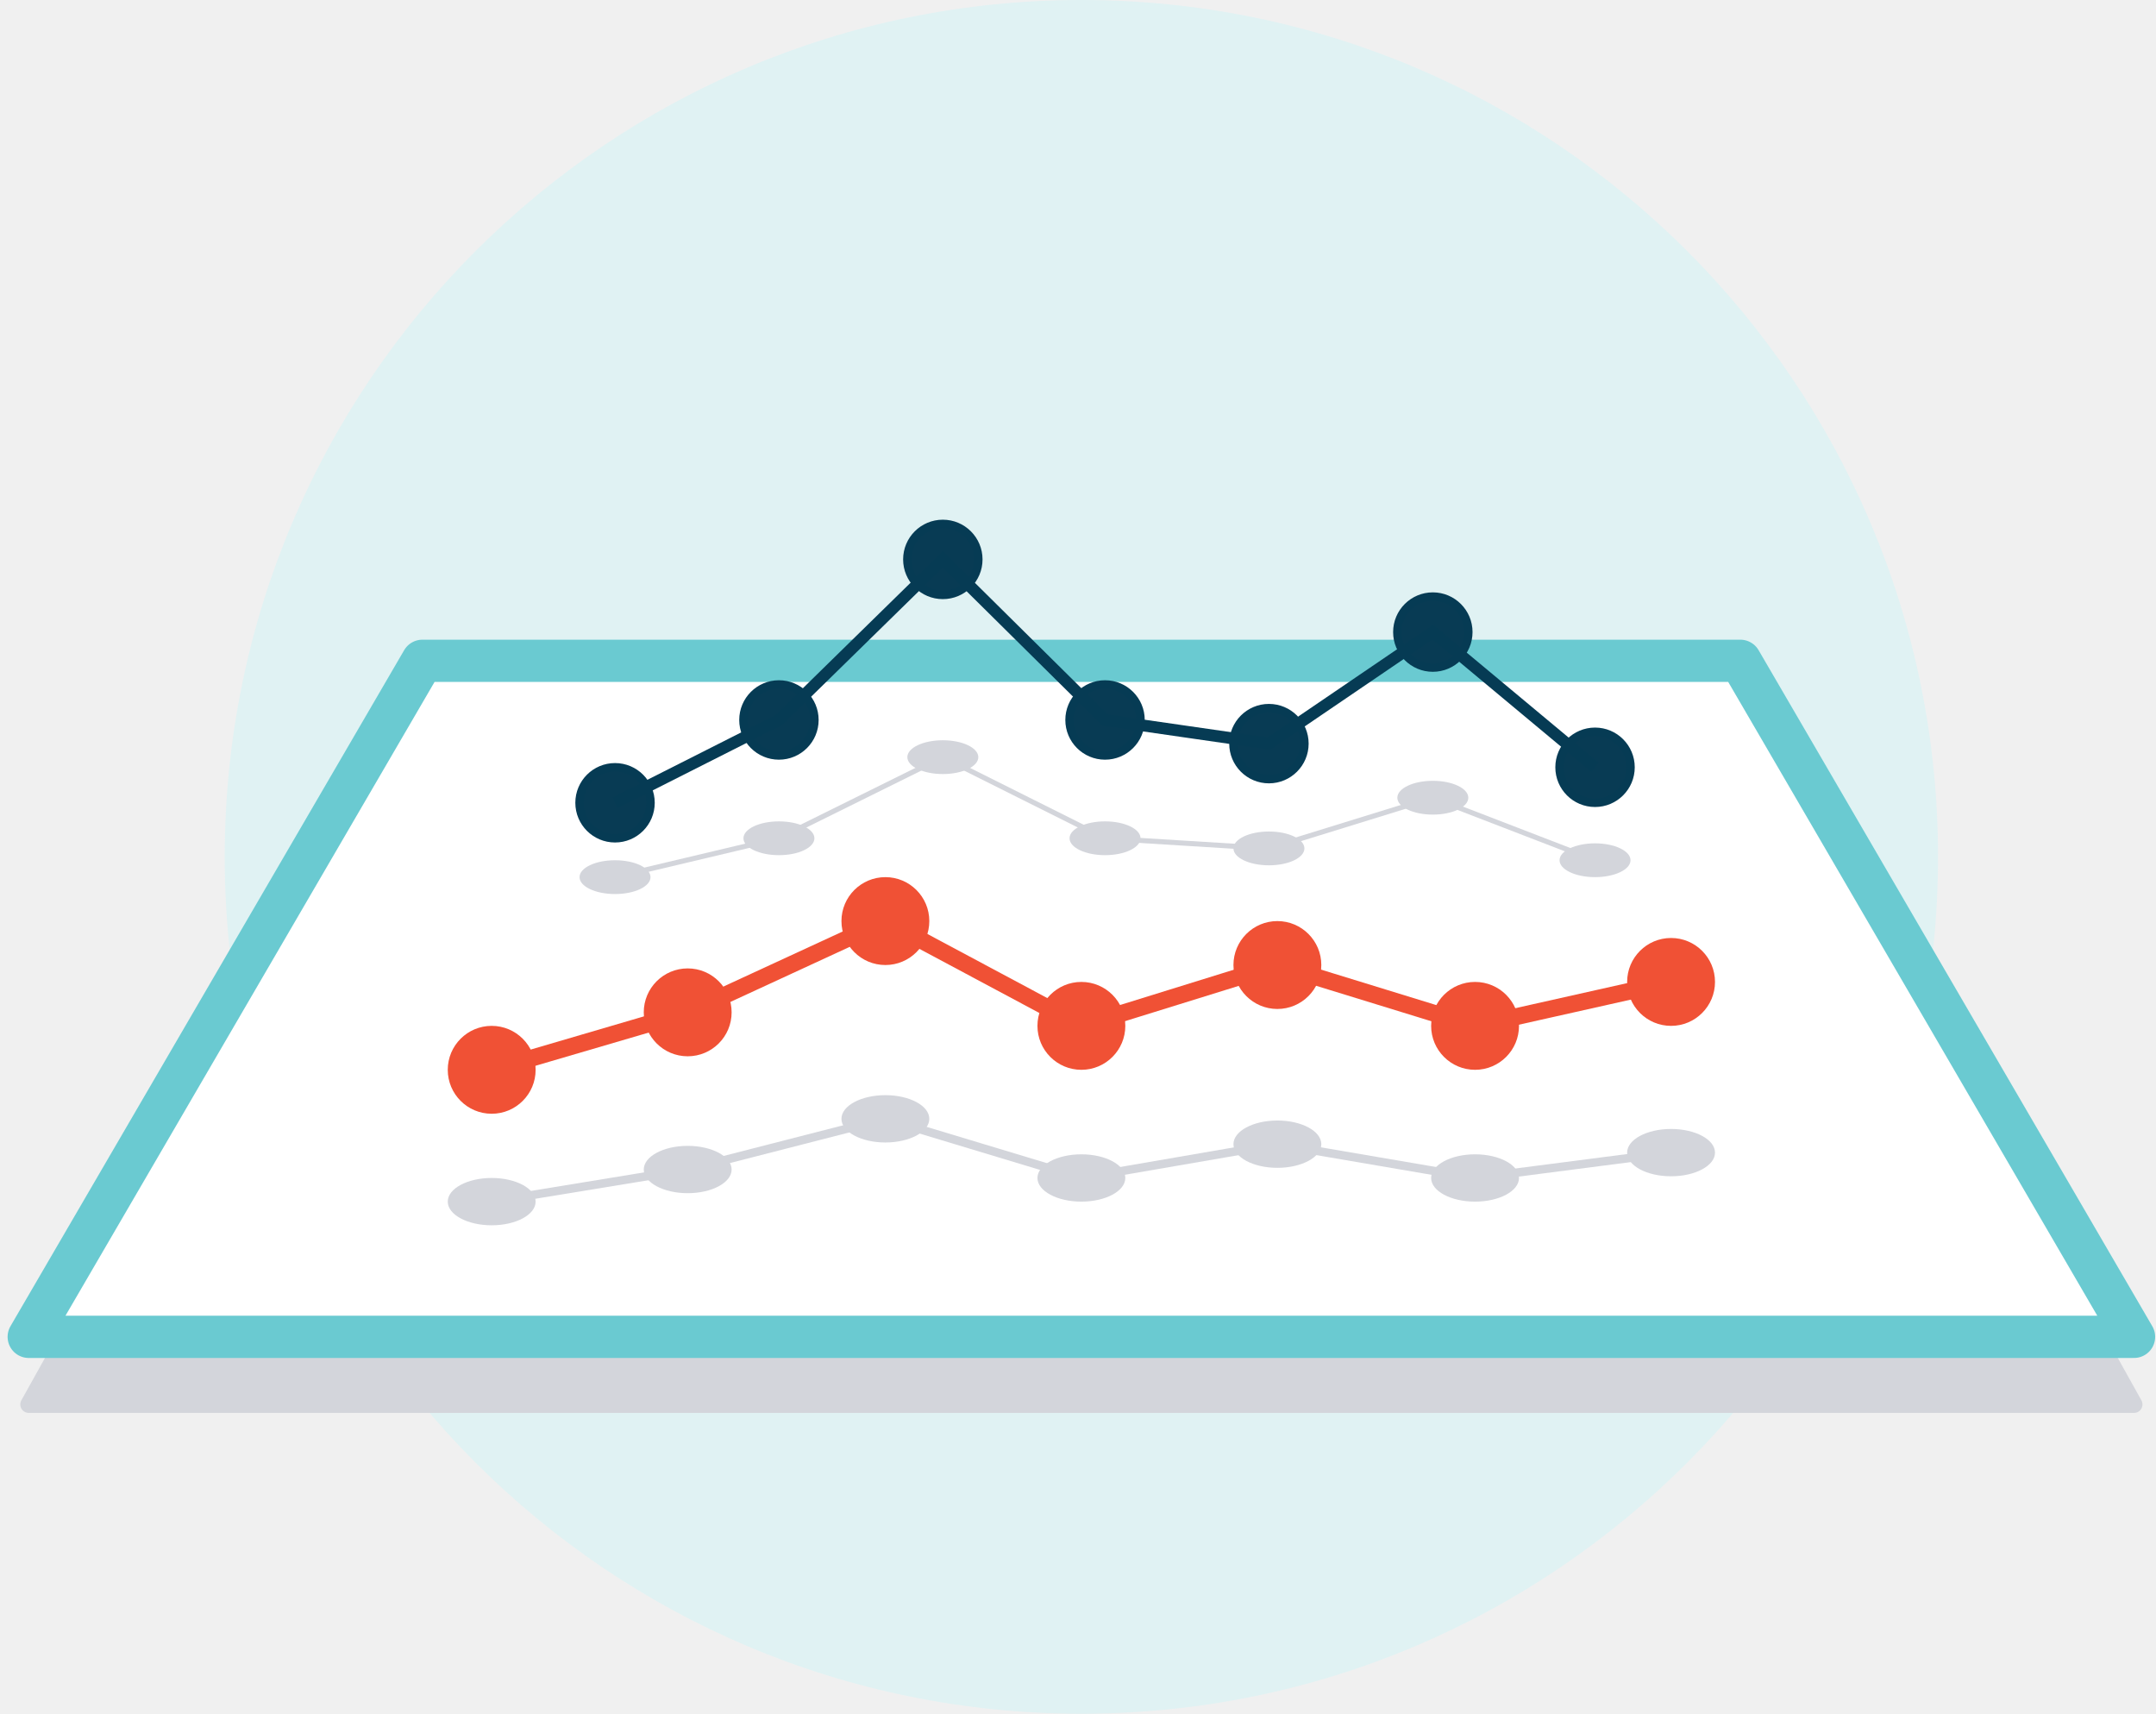
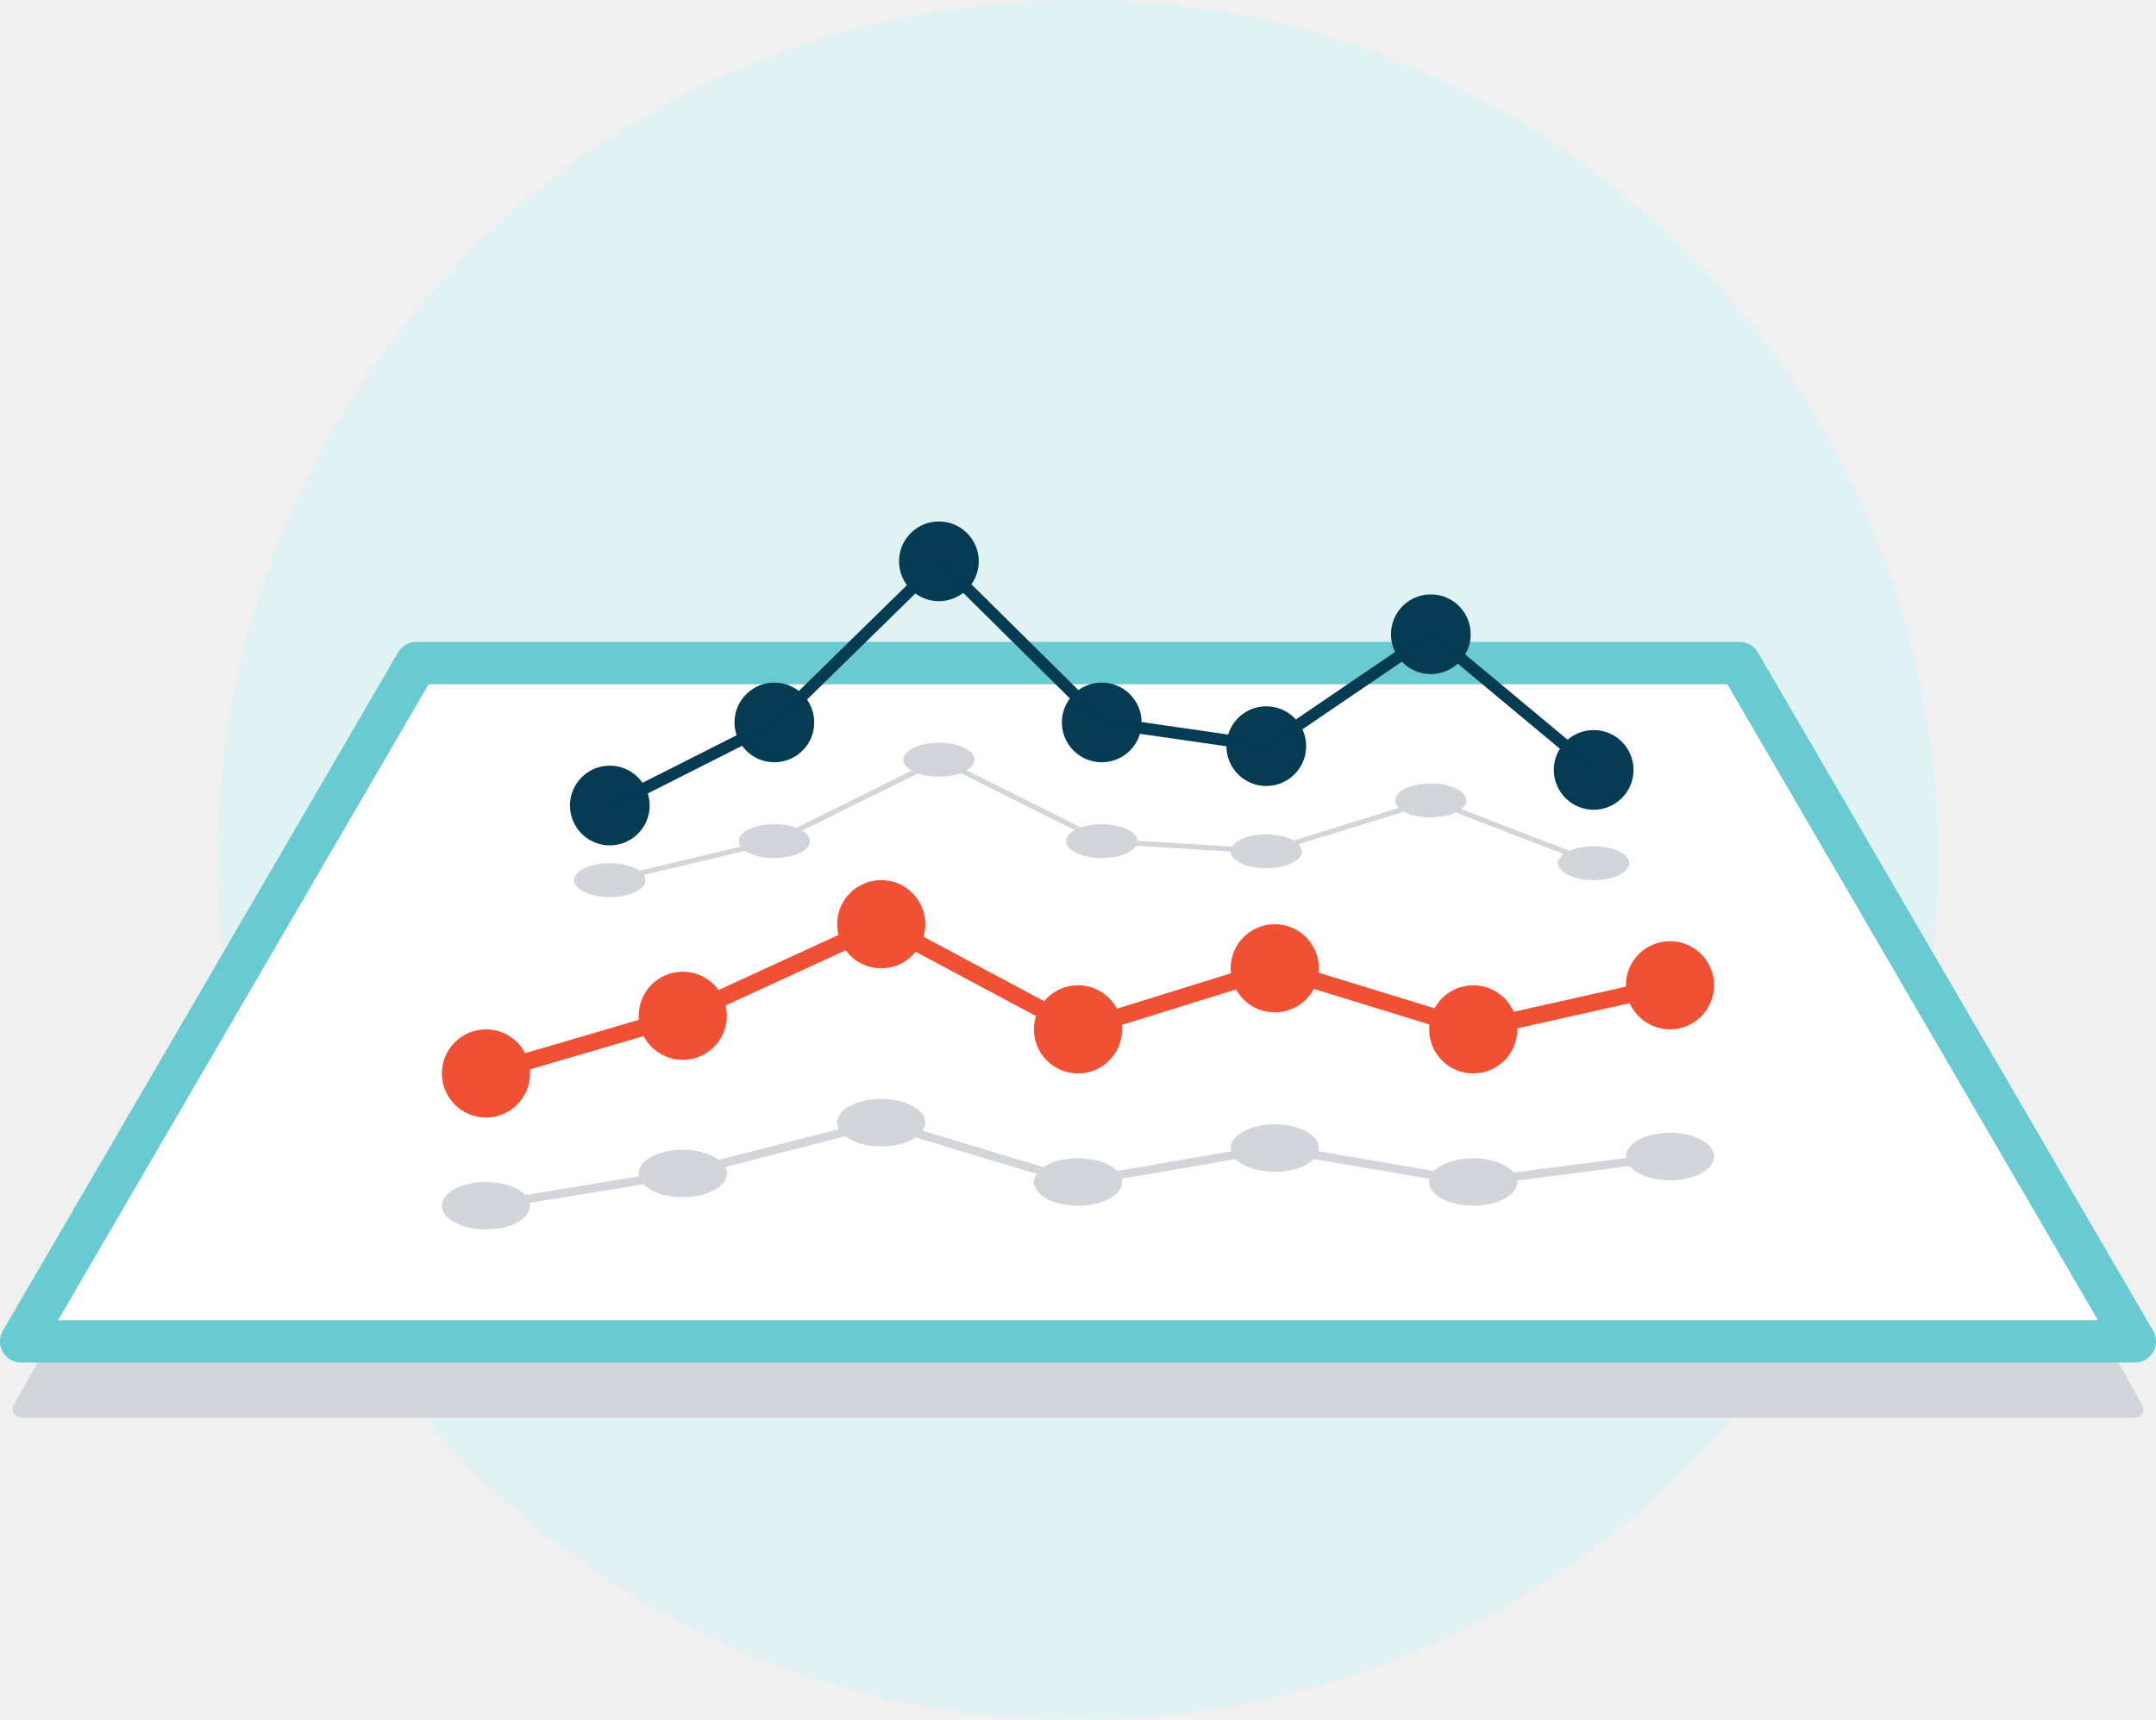
- <svg xmlns="http://www.w3.org/2000/svg" width="127.6" height="101.4">
-   <style>.st0{fill:#f05135}.st21{fill:#d3d5db}.st25{stroke:#063b54;stroke-miterlimit:10;stroke-linejoin:round;fill:#083b54;stroke-width:.5}</style>
-   <circle cx="64" cy="50.7" r="50.7" id="Layer_3" fill="#e0f2f3" />
-   <g id="stuffs">
-     <path d="M126.3 83.1l-22.3-40H24l-22.3 40z" stroke="#d3d5db" stroke-miterlimit="10" fill="#d3d5db" stroke-linejoin="round" />
-     <path d="M126.3 79.1l-23.3-40H25l-23.3 40z" stroke="#6acad1" stroke-miterlimit="10" fill="#fff" stroke-width="2.5" stroke-linejoin="round" />
-     <circle class="st0" cx="29.1" cy="63.3" r="2.6" />
-     <circle class="st0" cx="40.7" cy="59.9" r="2.6" />
-     <circle class="st0" cx="52.4" cy="54.5" r="2.6" />
-     <circle class="st0" cx="64" cy="60.7" r="2.6" />
-     <circle class="st0" cx="75.6" cy="57.1" r="2.6" />
-     <circle class="st0" cx="87.3" cy="60.7" r="2.6" />
-     <circle class="st0" cx="98.9" cy="58.1" r="2.6" />
-     <path d="M29.1 63.3l11.6-3.4 11.7-5.4L64 60.7l11.6-3.6 11.7 3.6 11.6-2.6" fill="none" stroke="#f05135" stroke-miterlimit="10" />
-     <ellipse class="st21" cx="29.1" cy="71.1" rx="2.6" ry="1.4" />
-     <ellipse class="st21" cx="40.7" cy="69.2" rx="2.6" ry="1.4" />
-     <ellipse class="st21" cx="52.4" cy="66.2" rx="2.6" ry="1.4" />
-     <ellipse class="st21" cx="64" cy="69.7" rx="2.6" ry="1.4" />
-     <ellipse class="st21" cx="75.6" cy="67.7" rx="2.6" ry="1.4" />
-     <ellipse class="st21" cx="87.3" cy="69.7" rx="2.6" ry="1.4" />
-     <ellipse class="st21" cx="98.9" cy="68.2" rx="2.6" ry="1.4" />
-     <path d="M29.1 71.1l11.6-1.9 11.7-3L64 69.7l11.6-2 11.7 2 11.6-1.5" stroke="#d3d5db" stroke-width=".5" fill="none" stroke-miterlimit="10" />
-     <circle class="st25" cx="36.4" cy="47.5" r="2.1" />
-     <circle class="st25" cx="46.1" cy="42.6" r="2.1" />
-     <circle class="st25" cx="55.8" cy="33.1" r="2.1" />
-     <circle class="st25" cx="65.4" cy="42.6" r="2.1" />
-     <circle class="st25" cx="75.1" cy="44" r="2.1" />
-     <circle class="st25" cx="84.8" cy="37.4" r="2.1" />
-     <circle class="st25" cx="94.4" cy="45.4" r="2.1" />
-     <path d="M36.4 47.5l9.7-4.9 9.7-9.5 9.6 9.5 9.7 1.4 9.7-6.6 9.6 8" fill="none" stroke-width=".7" stroke-miterlimit="10" stroke="#063b54" />
-     <ellipse class="st21" cx="36.4" cy="51.9" rx="2.1" ry="1" />
-     <ellipse class="st21" cx="46.1" cy="49.6" rx="2.1" ry="1" />
-     <ellipse class="st21" cx="55.8" cy="44.8" rx="2.1" ry="1" />
-     <ellipse class="st21" cx="65.4" cy="49.6" rx="2.1" ry="1" />
-     <ellipse class="st21" cx="75.1" cy="50.2" rx="2.1" ry="1" />
-     <ellipse class="st21" cx="84.8" cy="47.2" rx="2.1" ry="1" />
-     <ellipse class="st21" cx="94.4" cy="50.9" rx="2.1" ry="1" />
-     <path d="M36.4 51.9l9.7-2.3 9.7-4.8 9.6 4.8 9.7.6 9.7-3 9.6 3.7" stroke="#d3d5db" stroke-width=".3" fill="none" stroke-miterlimit="10" />
-   </g>
+ <svg xmlns="http://www.w3.org/2000/svg" viewBox="0 0 127.1 101.4">
+   <circle cx="63.55" cy="50.7" r="50.7" fill="#e0f2f3" />
+   <path d="M125.85 83.1l-22.3-40h-80l-22.3 40z" fill="#d3d5db" stroke="#d3d5db" stroke-linejoin="round" />
+   <path d="M125.85 79.1l-23.3-40h-78l-23.3 40z" fill="#fff" stroke="#6acad1" stroke-linejoin="round" stroke-width="2.5" />
+   <circle cx="28.65" cy="63.3" r="2.6" fill="#f05135" />
+   <circle cx="40.25" cy="59.9" r="2.6" fill="#f05135" />
+   <circle cx="51.95" cy="54.5" r="2.6" fill="#f05135" />
+   <circle cx="63.55" cy="60.7" r="2.6" fill="#f05135" />
+   <circle cx="75.15" cy="57.1" r="2.6" fill="#f05135" />
+   <circle cx="86.85" cy="60.7" r="2.6" fill="#f05135" />
+   <circle cx="98.45" cy="58.1" r="2.6" fill="#f05135" />
+   <path d="M28.65 63.3l11.6-3.4L52 54.5l11.6 6.2 11.6-3.6 11.7 3.6 11.6-2.6" fill="none" stroke="#f05135" stroke-miterlimit="10" />
+   <ellipse cx="28.65" cy="71.1" rx="2.6" ry="1.4" fill="#d3d5db" />
+   <ellipse cx="40.25" cy="69.2" rx="2.6" ry="1.4" fill="#d3d5db" />
+   <ellipse cx="51.95" cy="66.2" rx="2.6" ry="1.4" fill="#d3d5db" />
+   <ellipse cx="63.55" cy="69.7" rx="2.6" ry="1.4" fill="#d3d5db" />
+   <ellipse cx="75.15" cy="67.7" rx="2.6" ry="1.4" fill="#d3d5db" />
+   <ellipse cx="86.85" cy="69.7" rx="2.6" ry="1.4" fill="#d3d5db" />
+   <ellipse cx="98.45" cy="68.2" rx="2.6" ry="1.4" fill="#d3d5db" />
+   <path d="M28.65 71.1l11.6-1.9 11.7-3 11.6 3.5 11.6-2 11.7 2 11.6-1.5" fill="none" stroke="#d3d5db" stroke-miterlimit="10" stroke-width=".5" />
+   <circle cx="35.95" cy="47.5" r="2.1" fill="#083b54" stroke="#063b54" stroke-linejoin="round" stroke-width=".5" />
+   <circle cx="45.65" cy="42.6" r="2.1" fill="#083b54" stroke="#063b54" stroke-linejoin="round" stroke-width=".5" />
+   <circle cx="55.35" cy="33.1" r="2.1" fill="#083b54" stroke="#063b54" stroke-linejoin="round" stroke-width=".5" />
+   <circle cx="64.95" cy="42.6" r="2.1" fill="#083b54" stroke="#063b54" stroke-linejoin="round" stroke-width=".5" />
+   <circle cx="74.65" cy="44" r="2.1" fill="#083b54" stroke="#063b54" stroke-linejoin="round" stroke-width=".5" />
+   <circle cx="84.35" cy="37.4" r="2.1" fill="#083b54" stroke="#063b54" stroke-linejoin="round" stroke-width=".5" />
+   <circle cx="93.95" cy="45.4" r="2.1" fill="#083b54" stroke="#063b54" stroke-linejoin="round" stroke-width=".5" />
+   <path d="M36 47.5l9.7-4.9 9.7-9.5 9.6 9.5 9.7 1.4 9.7-6.6 9.6 8" fill="none" stroke="#063b54" stroke-miterlimit="10" stroke-width=".7" />
+   <ellipse cx="35.95" cy="51.9" rx="2.1" ry="1" fill="#d3d5db" />
+   <ellipse cx="45.65" cy="49.6" rx="2.1" ry="1" fill="#d3d5db" />
+   <ellipse cx="55.35" cy="44.8" rx="2.1" ry="1" fill="#d3d5db" />
+   <ellipse cx="64.95" cy="49.6" rx="2.1" ry="1" fill="#d3d5db" />
+   <ellipse cx="74.65" cy="50.2" rx="2.1" ry="1" fill="#d3d5db" />
+   <ellipse cx="84.35" cy="47.2" rx="2.1" ry="1" fill="#d3d5db" />
+   <ellipse cx="93.95" cy="50.9" rx="2.1" ry="1" fill="#d3d5db" />
+   <path d="M36 51.9l9.7-2.3 9.7-4.8 9.6 4.8 9.7.6 9.7-3 9.6 3.7" fill="none" stroke="#d3d5db" stroke-miterlimit="10" stroke-width=".3" />
</svg>
